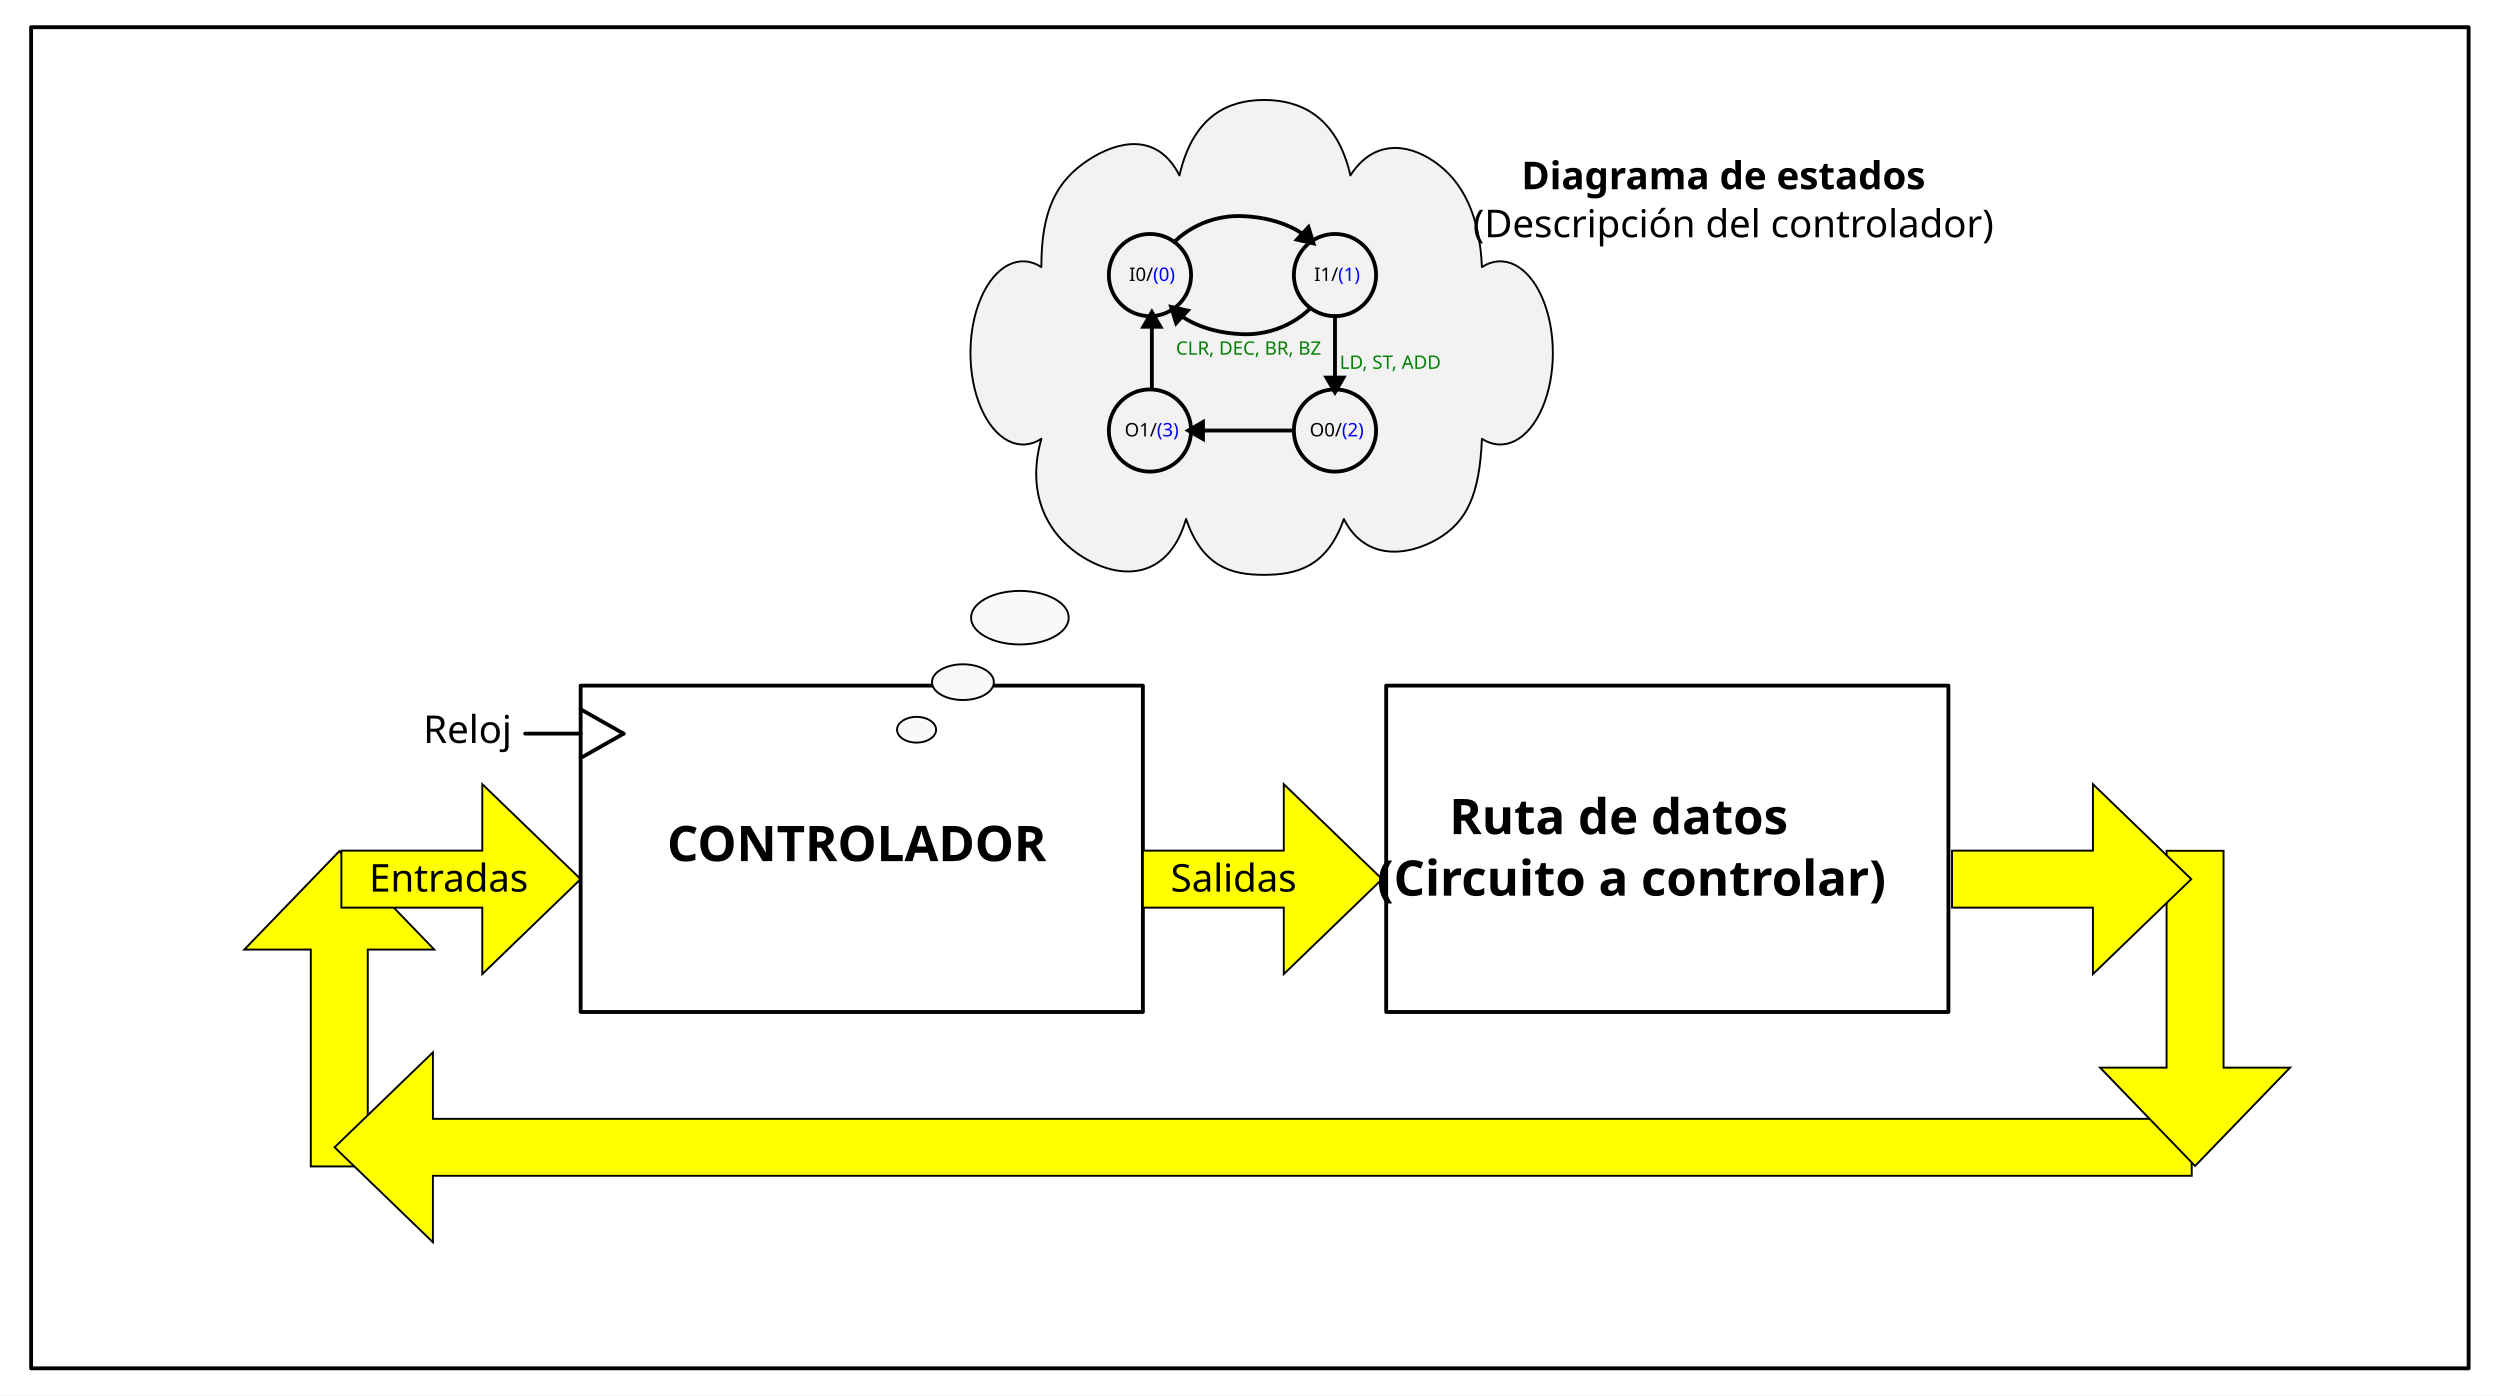
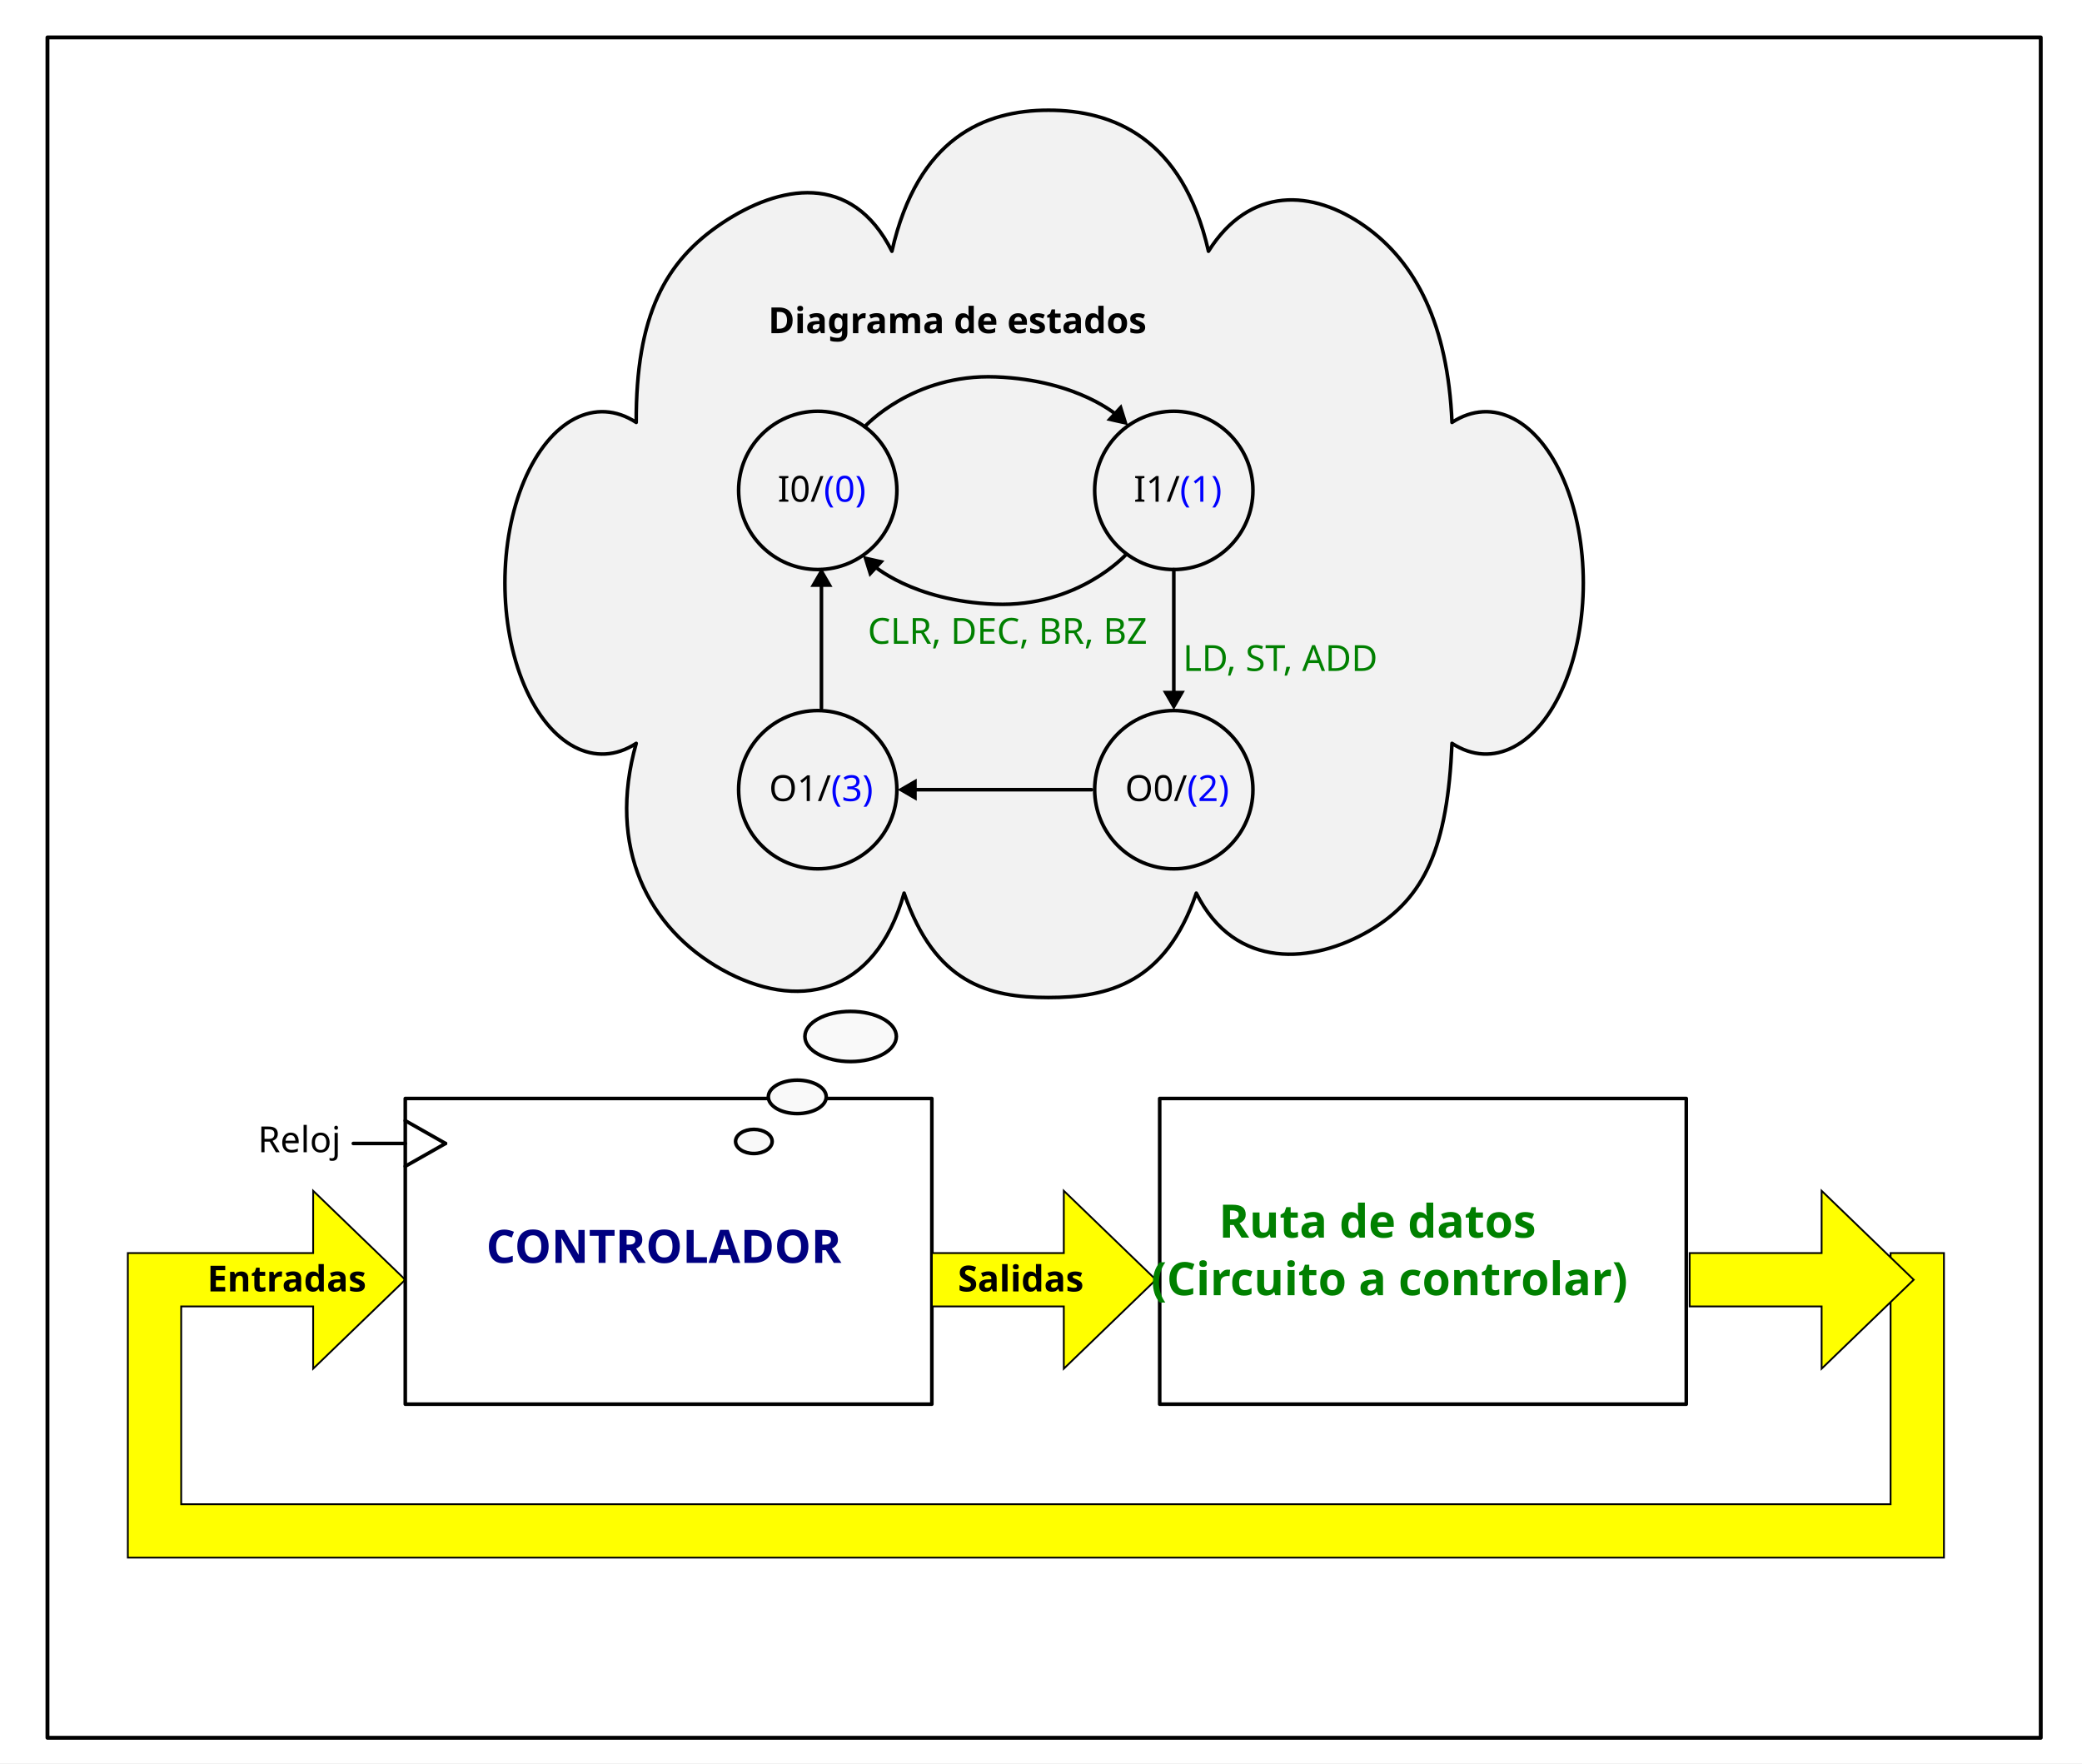
- <svg xmlns="http://www.w3.org/2000/svg" width="344.638mm" height="192.363mm" viewBox="0 0 344.638 192.363" version="1.1" id="svg1">
+ <svg xmlns="http://www.w3.org/2000/svg" width="306.457mm" height="259.526mm" viewBox="0 0 306.457 259.526" version="1.1" id="svg1">
  <defs id="defs1">
-     <marker style="overflow:visible" id="Triangle-0" refX="0" refY="0" orient="auto-start-reverse" markerWidth="1" markerHeight="1" viewBox="0 0 1 1" preserveAspectRatio="xMidYMid">
-       <path transform="scale(0.5)" style="fill:context-stroke;fill-rule:evenodd;stroke:context-stroke;stroke-width:1pt" d="M 5.77,0 -2.88,5 V -5 Z" id="path135-6" />
+     <marker style="overflow:visible" id="Triangle" refX="0" refY="0" orient="auto-start-reverse" markerWidth="1" markerHeight="1" viewBox="0 0 1 1" preserveAspectRatio="xMidYMid">
+       <path transform="scale(0.5)" style="fill:context-stroke;fill-rule:evenodd;stroke:context-stroke;stroke-width:1pt" d="M 5.77,0 -2.88,5 V -5 Z" id="path135" />
    </marker>
-     <marker style="overflow:visible" id="marker6" refX="0" refY="0" orient="auto-start-reverse" markerWidth="1" markerHeight="1" viewBox="0 0 1 1" preserveAspectRatio="xMidYMid">
-       <path transform="scale(0.5)" style="fill:context-stroke;fill-rule:evenodd;stroke:context-stroke;stroke-width:1pt" d="M 5.77,0 -2.88,5 V -5 Z" id="path6-6" />
+     <marker style="overflow:visible" id="marker6-7" refX="0" refY="0" orient="auto-start-reverse" markerWidth="1" markerHeight="1" viewBox="0 0 1 1" preserveAspectRatio="xMidYMid">
+       <path transform="scale(0.5)" style="fill:context-stroke;fill-rule:evenodd;stroke:context-stroke;stroke-width:1pt" d="M 5.77,0 -2.88,5 V -5 Z" id="path6" />
    </marker>
  </defs>
-   <g id="layer3" transform="translate(-13.78357,254.6112)">
-     <rect style="fill:#ffffff;stroke:none;stroke-width:0.529;stroke-linecap:round;stroke-linejoin:round;stroke-dasharray:none;stroke-opacity:1" id="rect31" width="344.638" height="192.363" x="13.784" y="-254.611" />
-     <rect style="fill:#ffffff;stroke:#000000;stroke-width:0.529;stroke-linecap:round;stroke-linejoin:round;stroke-dasharray:none;stroke-opacity:1" id="rect8" width="336.024" height="184.881" x="18.073" y="-250.862" />
+   <g id="layer3" transform="translate(-34.17489,321.7742)">
+     <rect style="fill:#ffffff;stroke:none;stroke-width:0.58;stroke-linecap:round;stroke-linejoin:round;stroke-dasharray:none;stroke-opacity:1" id="rect31" width="306.457" height="259.526" x="34.175" y="-321.774" />
+     <rect style="fill:#ffffff;stroke:#000000;stroke-width:0.575;stroke-linecap:round;stroke-linejoin:round;stroke-dasharray:none;stroke-opacity:1" id="rect8" width="293.398" height="250.261" x="41.162" y="-316.264" />
  </g>
-   <g id="layer1" transform="translate(-13.78357,254.6112)">
-     <g id="g31" transform="matrix(0,-0.435511,-0.4364168,0,73.64841,-78.39819)" style="stroke-width:0.607">
-       <path d="M 35.401,21 H 104.039 V 0 l 31.131,30 -31.131,30 V 39 H 35.401 Z" fill="#ffffff" stroke="#000000" stroke-miterlimit="10" pointer-events="all" id="path31" style="fill:#ffff00;stroke-width:0.607" />
-     </g>
-     <g id="g30" transform="matrix(-0.435511,0,0,0.4364168,331.3392,-109.5418)" style="stroke-width:0.607">
-       <path d="M 35.401,21 H 592.119 V 0 L 623.25,30 592.119,60 V 39 H 35.401 Z" fill="#ffffff" stroke="#000000" stroke-miterlimit="10" pointer-events="all" id="path30" style="fill:#ffff00;stroke-width:0.607" />
-     </g>
-     <g id="g29" transform="matrix(0,0.435511,-0.4364168,0,329.4771,-152.7421)" style="stroke-width:0.607">
-       <path d="M 35.401,21 H 104.039 V 0 l 31.131,30 -31.131,30 V 39 H 35.401 Z" fill="#ffffff" stroke="#000000" stroke-miterlimit="10" pointer-events="all" id="path29" style="fill:#ffff00;stroke-width:0.607" />
-     </g>
-     <g id="g2" transform="matrix(0.435511,0,0,0.4364168,45.42939,-146.5103)" style="stroke-width:0.607">
-       <path d="M 35.401,21 H 80 V 0 L 111.131,30 80,60 V 39 H 35.401 Z" fill="#ffffff" stroke="#000000" stroke-miterlimit="10" pointer-events="all" id="path1-1" style="fill:#ffff00;stroke-width:0.607" />
-     </g>
+   <g id="layer1" transform="translate(-34.17489,321.7742)">
+     <path d="m 320.312,-137.345 v -1e-5 44.824 H 52.991 v -44.824 h 27.279 v -9.165 l 13.558,13.092 -13.558,13.093 v -9.165 H 60.847 v 29.113 H 312.457 v -36.968 z" fill="#ffffff" stroke="#000000" stroke-miterlimit="10" pointer-events="all" id="path1-1" style="fill:#ffff00;stroke-width:0.265" />
    <text xml:space="preserve" style="font-size:5.292px;font-family:Ubuntu;-inkscape-font-specification:Ubuntu;opacity:1;fill:#000000;stroke-width:0.265;stroke-linecap:round;stroke-linejoin:round" x="64.673" y="-131.695" id="text19">
-       <tspan id="tspan19" style="fill:#000000;stroke-width:0.265" x="64.673" y="-131.695">Entradas</tspan>
+       <tspan id="tspan19" style="font-style:normal;font-variant:normal;font-weight:bold;font-stretch:normal;font-family:Ubuntu;-inkscape-font-specification:'Ubuntu Bold';fill:#000000;stroke-width:0.265" x="64.673" y="-131.695">Entradas</tspan>
    </text>
    <rect style="opacity:1;fill:#ffffff;fill-opacity:1;stroke:#000000;stroke-width:0.529;stroke-linecap:round;stroke-linejoin:round;stroke-dasharray:none;stroke-opacity:1" id="rect19" width="77.508" height="44.993" x="93.828" y="-160.095" />
    <path style="opacity:1;fill:#ffffff;fill-opacity:1;stroke:#000000;stroke-width:0.529;stroke-linecap:round;stroke-linejoin:round;stroke-dasharray:none;stroke-opacity:1" d="m 99.75,-153.475 -5.921,-3.359" id="path20" />
    <path style="opacity:1;fill:#ffffff;fill-opacity:1;stroke:#000000;stroke-width:0.529;stroke-linecap:round;stroke-linejoin:round;stroke-dasharray:none;stroke-opacity:1" d="m 99.75,-153.475 -5.921,3.359" id="path21" />
    <path style="opacity:1;fill:#ffffff;fill-opacity:1;stroke:#000000;stroke-width:0.529;stroke-linecap:round;stroke-linejoin:round;stroke-dasharray:none;stroke-opacity:1" d="M 93.828,-153.475 H 86.182" id="path22" />
    <text xml:space="preserve" style="font-size:5.292px;font-family:Ubuntu;-inkscape-font-specification:Ubuntu;opacity:1;fill:#000000;stroke-width:0.265;stroke-linecap:round;stroke-linejoin:round" x="72.129" y="-152.184" id="text22">
      <tspan id="tspan22" style="fill:#000000;stroke-width:0.265" x="72.129" y="-152.184">Reloj</tspan>
    </text>
-     <text xml:space="preserve" style="font-size:6.78px;font-family:Ubuntu;-inkscape-font-specification:Ubuntu;opacity:1;fill:#000000;stroke-width:0.265;stroke-linecap:round;stroke-linejoin:round" x="105.745" y="-135.897" id="text23">
-       <tspan id="tspan23" style="font-style:normal;font-variant:normal;font-weight:bold;font-stretch:normal;font-family:Ubuntu;-inkscape-font-specification:'Ubuntu Bold';fill:#000000;stroke-width:0.265" x="105.745" y="-135.897">CONTROLADOR</tspan>
+     <text xml:space="preserve" style="font-size:6.78px;font-family:Ubuntu;-inkscape-font-specification:Ubuntu;opacity:1;fill:#000080;stroke-width:0.265;stroke-linecap:round;stroke-linejoin:round" x="105.745" y="-135.897" id="text23">
+       <tspan id="tspan23" style="font-style:normal;font-variant:normal;font-weight:bold;font-stretch:normal;font-family:Ubuntu;-inkscape-font-specification:'Ubuntu Bold';fill:#000080;stroke-width:0.265" x="105.745" y="-135.897">CONTROLADOR</tspan>
    </text>
    <g id="g23" transform="matrix(0.435511,0,0,0.4364168,155.9191,-146.5103)" style="stroke-width:0.607">
      <path d="M 35.401,21 H 80 V 0 L 111.131,30 80,60 V 39 H 35.401 Z" fill="#ffffff" stroke="#000000" stroke-miterlimit="10" pointer-events="all" id="path23" style="fill:#ffff00;stroke-width:0.607" />
    </g>
    <text xml:space="preserve" style="font-size:5.292px;font-family:Ubuntu;-inkscape-font-specification:Ubuntu;opacity:1;fill:#000000;stroke-width:0.265;stroke-linecap:round;stroke-linejoin:round" x="175.163" y="-131.695" id="text24">
-       <tspan id="tspan24" style="fill:#000000;stroke-width:0.265" x="175.163" y="-131.695">Salidas</tspan>
+       <tspan id="tspan24" style="font-style:normal;font-variant:normal;font-weight:bold;font-stretch:normal;font-family:Ubuntu;-inkscape-font-specification:'Ubuntu Bold';fill:#000000;stroke-width:0.265" x="175.163" y="-131.695">Salidas</tspan>
    </text>
-     <path d="m 157.342,-194.118 c -3.013,1.947 -6.404,0.206 -8.331,-4.277 -1.925,-4.483 -1.925,-10.642 0,-15.125 1.927,-4.487 5.319,-6.228 8.331,-4.277 -0.023,-7.896 2.148,-11.884 6.384,-14.695 4.236,-2.811 9.654,-3.858 12.652,2.066 1.927,-8.396 6.914,-10.404 11.663,-10.404 4.749,0 9.979,2.008 11.906,10.404 3.08,-4.838 7.763,-4.553 11.615,-1.867 3.849,2.682 6.201,7.295 6.514,14.496 3.015,-1.951 6.407,-0.21 8.331,4.277 1.927,4.483 1.927,10.642 0,15.125 -1.925,4.483 -5.316,6.224 -8.331,4.277 -0.328,7.613 -1.995,11.416 -6.155,13.827 -4.16,2.415 -9.996,2.97 -12.881,-2.777 -2.295,6.652 -6.558,7.702 -11.012,7.702 -4.454,0 -8.448,-1.05 -10.743,-7.702 -2.19,7.673 -8.05,8.691 -13.558,5.642 -5.505,-3.053 -8.575,-9.018 -6.385,-16.691 z" fill="#ffffff" stroke="#000000" stroke-linejoin="round" stroke-miterlimit="10" pointer-events="all" id="path1-9" style="fill:#f2f2f2;stroke-width:0.265" />
    <rect x="137.446" y="-236.174" width="0" height="0" fill="none" stroke="#000000" pointer-events="all" id="rect1" style="stroke-width:0.265" />
-     <ellipse cx="154.381" cy="-169.461" rx="6.73" ry="3.691" fill="#ffffff" stroke="#000000" pointer-events="all" id="ellipse1" style="fill:#f9f9f9;stroke-width:0.265" />
-     <ellipse cx="146.53" cy="-160.574" rx="4.262" ry="2.461" fill="#ffffff" stroke="#000000" pointer-events="all" id="ellipse2" style="fill:#f9f9f9;stroke-width:0.265" />
-     <ellipse cx="140.138" cy="-154.013" rx="2.692" ry="1.777" fill="#ffffff" stroke="#000000" pointer-events="all" id="ellipse3" style="fill:#f9f9f9;stroke-width:0.265" />
-     <g id="g1" transform="matrix(0.4866702,0,0,0.4864785,140.2808,-242.62)" style="stroke-width:2.055">
-       <text xml:space="preserve" style="font-size:5.292px;font-family:Ubuntu;-inkscape-font-specification:Ubuntu;fill:#000000;stroke-width:0.545;stroke-linecap:round;stroke-linejoin:round" x="59.91" y="54.969" id="text1-9">
-         <tspan id="tspan1-2" style="fill:#000000;stroke-width:0.545" x="59.91" y="54.969">I0/<tspan style="fill:#0000ff;stroke-width:0.545" id="tspan9-0">(0)</tspan>
-         </tspan>
-       </text>
-       <circle style="fill:none;stroke:#000000;stroke-width:1.088;stroke-linecap:round;stroke-linejoin:round;stroke-dasharray:none" id="circle3-2" cx="65.815" cy="53.297" r="11.648" />
-       <text xml:space="preserve" style="font-size:5.292px;font-family:Ubuntu;-inkscape-font-specification:Ubuntu;fill:#000000;stroke-width:0.545;stroke-linecap:round;stroke-linejoin:round" x="112.32" y="54.969" id="text2-3">
-         <tspan id="tspan2-7" style="fill:#000000;stroke-width:0.545" x="112.32" y="54.969">I1/<tspan style="fill:#0000ff;stroke-width:0.545" id="tspan10-5">(1)</tspan>
-         </tspan>
-       </text>
-       <circle style="fill:none;stroke:#000000;stroke-width:1.088;stroke-linecap:round;stroke-linejoin:round;stroke-dasharray:none" id="circle2" cx="118.225" cy="53.297" r="11.648" />
-       <path style="fill:none;stroke:#000000;stroke-width:1.088;stroke-linecap:round;stroke-linejoin:round;stroke-dasharray:none;marker-end:url(#Triangle-0)" d="m 72.729,43.922 c 0,0 7.064,-7.81 19.311,-7.331 C 104.286,37.071 110.097,42.429 110.097,42.429" id="path4" />
-       <path style="fill:none;stroke:#000000;stroke-width:1.088;stroke-linecap:round;stroke-linejoin:round;stroke-dasharray:none;marker-end:url(#Triangle-0)" d="m 111.214,62.716 c 0,0 -7.064,7.81 -19.31,7.331 C 79.657,69.567 73.845,64.209 73.845,64.209" id="path5-9" />
-       <text xml:space="preserve" style="font-size:5.292px;font-family:Ubuntu;-inkscape-font-specification:Ubuntu;fill:#008000;stroke-width:0.545;stroke-linecap:round;stroke-linejoin:round" x="73.168" y="75.873" id="text3-2">
-         <tspan id="tspan3-2" style="fill:#008000;stroke-width:0.545" x="73.168" y="75.873">CLR, DEC, BR, BZ</tspan>
-       </text>
-       <text xml:space="preserve" style="font-size:5.292px;font-family:Ubuntu;-inkscape-font-specification:Ubuntu;fill:#000000;stroke-width:0.545;stroke-linecap:round;stroke-linejoin:round" x="58.638" y="99.021" id="text4-8">
-         <tspan id="tspan4-9" style="fill:#000000;stroke-width:0.545" x="58.638" y="99.021">O1/<tspan style="fill:#0000ff;stroke-width:0.545" id="tspan11">(3)</tspan>
-         </tspan>
-       </text>
-       <circle style="fill:none;stroke:#000000;stroke-width:1.088;stroke-linecap:round;stroke-linejoin:round;stroke-dasharray:none" id="circle4" cx="65.815" cy="97.35" r="11.648" />
-       <text xml:space="preserve" style="font-size:5.292px;font-family:Ubuntu;-inkscape-font-specification:Ubuntu;fill:#000000;stroke-width:0.545;stroke-linecap:round;stroke-linejoin:round" x="111.048" y="99.021" id="text5-7">
-         <tspan id="tspan5-3" style="fill:#000000;stroke-width:0.545" x="111.048" y="99.021">O0/<tspan style="fill:#0000ff;stroke-width:0.545" id="tspan12">(2)</tspan>
-         </tspan>
-       </text>
-       <circle style="fill:none;stroke:#000000;stroke-width:1.088;stroke-linecap:round;stroke-linejoin:round;stroke-dasharray:none" id="circle5" cx="118.225" cy="97.35" r="11.648" />
-       <path style="fill:none;stroke:#000000;stroke-width:1.088;stroke-linecap:round;stroke-linejoin:round;stroke-dasharray:none;marker-end:url(#marker6)" d="M 118.225,64.945 V 83.731" id="path7-6" />
-       <path style="fill:none;stroke:#000000;stroke-width:1.088;stroke-linecap:round;stroke-linejoin:round;stroke-dasharray:none;marker-end:url(#marker6)" d="M 66.358,85.345 V 66.56" id="path8" />
-       <path style="fill:none;stroke:#000000;stroke-width:1.088;stroke-linecap:round;stroke-linejoin:round;stroke-dasharray:none;marker-end:url(#marker6)" d="M 106.113,97.35 H 79.448" id="path9" />
-       <text xml:space="preserve" style="font-size:5.292px;font-family:Ubuntu;-inkscape-font-specification:Ubuntu;fill:#008000;stroke-width:0.545;stroke-linecap:round;stroke-linejoin:round" x="119.567" y="79.874" id="text8-1">
-         <tspan id="tspan8-2" style="fill:#008000;stroke-width:0.545" x="119.567" y="79.874">LD, ST, ADD</tspan>
-       </text>
-     </g>
-     <text xml:space="preserve" style="font-size:5.292px;font-family:Ubuntu;-inkscape-font-specification:Ubuntu;text-align:center;text-anchor:middle;opacity:1;fill:#000000;stroke-width:0.265;stroke-linecap:round;stroke-linejoin:round" x="256.169" y="-228.521" id="text25">
-       <tspan id="tspan25" style="font-style:normal;font-variant:normal;font-weight:bold;font-stretch:normal;font-family:Ubuntu;-inkscape-font-specification:'Ubuntu Bold';text-align:center;text-anchor:middle;fill:#000000;stroke-width:0.265" x="256.169" y="-228.521">Diagrama de estados</tspan>
-       <tspan style="text-align:center;text-anchor:middle;fill:#000000;stroke-width:0.265" x="256.169" y="-221.906" id="tspan26">(Descripción del controlador)</tspan>
-     </text>
+     <ellipse cx="159.382" cy="-169.222" rx="6.73" ry="3.691" fill="#ffffff" stroke="#000000" pointer-events="all" id="ellipse1" style="fill:#f9f9f9;stroke-width:0.529;stroke-dasharray:none" />
+     <ellipse cx="151.531" cy="-160.335" rx="4.262" ry="2.461" fill="#ffffff" stroke="#000000" pointer-events="all" id="ellipse2" style="fill:#f9f9f9;stroke-width:0.529;stroke-dasharray:none" />
+     <ellipse cx="145.139" cy="-153.774" rx="2.692" ry="1.777" fill="#ffffff" stroke="#000000" pointer-events="all" id="ellipse3" style="fill:#f9f9f9;stroke-width:0.529;stroke-dasharray:none" />
    <rect style="opacity:1;fill:#ffffff;fill-opacity:1;stroke:#000000;stroke-width:0.529;stroke-linecap:round;stroke-linejoin:round;stroke-dasharray:none;stroke-opacity:1" id="rect26" width="77.508" height="44.993" x="204.875" y="-160.095" />
-     <text xml:space="preserve" style="font-size:6.78px;font-family:Ubuntu;-inkscape-font-specification:Ubuntu;opacity:1;fill:#000000;stroke-width:0.265;stroke-linecap:round;stroke-linejoin:round" x="243.097" y="-139.617" id="text27">
-       <tspan id="tspan27" style="font-style:normal;font-variant:normal;font-weight:bold;font-stretch:normal;font-family:Ubuntu;-inkscape-font-specification:'Ubuntu Bold';text-align:center;text-anchor:middle;fill:#000000;stroke-width:0.265" x="243.097" y="-139.617">Ruta de datos</tspan>
-       <tspan style="font-style:normal;font-variant:normal;font-weight:bold;font-stretch:normal;font-family:Ubuntu;-inkscape-font-specification:'Ubuntu Bold';text-align:center;text-anchor:middle;fill:#000000;stroke-width:0.265" x="243.097" y="-131.142" id="tspan28">(Circuito a controlar)</tspan>
+     <text xml:space="preserve" style="font-size:6.78px;font-family:Ubuntu;-inkscape-font-specification:Ubuntu;opacity:1;fill:#008000;stroke-width:0.265;stroke-linecap:round;stroke-linejoin:round" x="243.097" y="-139.617" id="text27">
+       <tspan id="tspan27" style="font-style:normal;font-variant:normal;font-weight:bold;font-stretch:normal;font-family:Ubuntu;-inkscape-font-specification:'Ubuntu Bold';text-align:center;text-anchor:middle;fill:#008000;stroke-width:0.265" x="243.097" y="-139.617">Ruta de datos</tspan>
+       <tspan style="font-style:normal;font-variant:normal;font-weight:bold;font-stretch:normal;font-family:Ubuntu;-inkscape-font-specification:'Ubuntu Bold';text-align:center;text-anchor:middle;fill:#008000;stroke-width:0.265" x="243.097" y="-131.142" id="tspan28">(Circuito a controlar)</tspan>
    </text>
    <g id="g28" transform="matrix(0.435511,0,0,0.4364168,267.4646,-146.5103)" style="stroke-width:0.607">
      <path d="M 35.401,21 H 80 V 0 L 111.131,30 80,60 V 39 H 35.401 Z" fill="#ffffff" stroke="#000000" stroke-miterlimit="10" pointer-events="all" id="path28" style="fill:#ffff00;stroke-width:0.607" />
    </g>
+     <g id="g3" transform="translate(310.6678,-74.90022)">
+       <path d="m -182.847,-137.463 c -5.956,3.883 -12.661,0.411 -16.472,-8.532 -3.805,-8.943 -3.805,-21.23 0,-30.173 3.811,-8.951 10.515,-12.424 16.472,-8.532 -0.045,-15.751 4.246,-23.709 12.622,-29.317 8.375,-5.608 19.087,-7.697 25.015,4.122 3.811,-16.75 13.67,-20.756 23.059,-20.756 9.389,0 19.729,4.005 23.539,20.756 6.09,-9.652 15.348,-9.082 22.964,-3.725 7.61,5.35 12.259,14.553 12.879,28.919 5.962,-3.892 12.667,-0.419 16.472,8.532 3.811,8.943 3.811,21.23 0,30.173 -3.805,8.943 -10.51,12.416 -16.472,8.532 -0.648,15.187 -3.945,22.774 -12.169,27.584 -8.225,4.818 -19.762,5.925 -25.467,-5.54 -4.537,13.27 -12.966,15.365 -21.772,15.365 -8.806,0 -16.702,-2.095 -21.239,-15.365 -4.33,15.308 -15.916,17.338 -26.806,11.255 -10.884,-6.091 -16.954,-17.99 -12.624,-33.299 z" fill="#ffffff" stroke="#000000" stroke-linejoin="round" stroke-miterlimit="10" pointer-events="all" id="path1-9" style="fill:#f2f2f2;stroke-width:0.525" />
+       <text xml:space="preserve" style="font-size:5.292px;font-family:Ubuntu;-inkscape-font-specification:Ubuntu;text-align:center;text-anchor:middle;fill:#000000;stroke-width:0.265;stroke-linecap:round;stroke-linejoin:round" x="-130.767" y="-197.835" id="text25">
+         <tspan style="font-style:normal;font-variant:normal;font-weight:bold;font-stretch:normal;font-family:Ubuntu;-inkscape-font-specification:'Ubuntu Bold';text-align:center;text-anchor:middle;fill:#000000;stroke-width:0.265" x="-130.767" y="-197.835" id="tspan26">Diagrama de estados</tspan>
+       </text>
+       <text xml:space="preserve" style="font-size:5.292px;font-family:Ubuntu;-inkscape-font-specification:Ubuntu;fill:#000000;stroke-width:0.265;stroke-linecap:round;stroke-linejoin:round" x="-162.031" y="-173.025" id="text1">
+         <tspan id="tspan1" style="fill:#000000;stroke-width:0.265" x="-162.031" y="-173.025">I0/<tspan style="fill:#0000ff" id="tspan9">(0)</tspan>
+         </tspan>
+       </text>
+       <circle style="fill:none;stroke:#000000;stroke-width:0.529;stroke-linecap:round;stroke-linejoin:round;stroke-dasharray:none" id="circle3" cx="-156.126" cy="-174.697" r="11.648" />
+       <text xml:space="preserve" style="font-size:5.292px;font-family:Ubuntu;-inkscape-font-specification:Ubuntu;fill:#000000;stroke-width:0.265;stroke-linecap:round;stroke-linejoin:round" x="-109.621" y="-173.025" id="text2">
+         <tspan id="tspan2" style="fill:#000000;stroke-width:0.265" x="-109.621" y="-173.025">I1/<tspan style="fill:#0000ff" id="tspan10">(1)</tspan>
+         </tspan>
+       </text>
+       <circle style="fill:none;stroke:#000000;stroke-width:0.529;stroke-linecap:round;stroke-linejoin:round;stroke-dasharray:none" id="circle2-3" cx="-103.716" cy="-174.697" r="11.648" />
+       <path style="fill:none;stroke:#000000;stroke-width:0.529;stroke-linecap:round;stroke-linejoin:round;stroke-dasharray:none;marker-end:url(#Triangle)" d="m -149.212,-184.071 c 0,0 7.064,-7.81 19.311,-7.331 12.247,0.479 18.058,5.838 18.058,5.838" id="path4-5" />
+       <path style="fill:none;stroke:#000000;stroke-width:0.529;stroke-linecap:round;stroke-linejoin:round;stroke-dasharray:none;marker-end:url(#Triangle)" d="m -110.727,-165.278 c 0,0 -7.064,7.81 -19.311,7.331 -12.247,-0.479 -18.058,-5.838 -18.058,-5.838" id="path5" />
+       <text xml:space="preserve" style="font-size:5.292px;font-family:Ubuntu;-inkscape-font-specification:Ubuntu;fill:#008000;stroke-width:0.265;stroke-linecap:round;stroke-linejoin:round" x="-148.773" y="-152.121" id="text3">
+         <tspan id="tspan3" style="fill:#008000;stroke-width:0.265" x="-148.773" y="-152.121">CLR, DEC, BR, BZ</tspan>
+       </text>
+       <text xml:space="preserve" style="font-size:5.292px;font-family:Ubuntu;-inkscape-font-specification:Ubuntu;fill:#000000;stroke-width:0.265;stroke-linecap:round;stroke-linejoin:round" x="-163.303" y="-128.972" id="text4">
+         <tspan id="tspan4" style="fill:#000000;stroke-width:0.265" x="-163.303" y="-128.972">O1/<tspan style="fill:#0000ff" id="tspan11-6">(3)</tspan>
+         </tspan>
+       </text>
+       <circle style="fill:none;stroke:#000000;stroke-width:0.529;stroke-linecap:round;stroke-linejoin:round;stroke-dasharray:none" id="circle4-2" cx="-156.126" cy="-130.644" r="11.648" />
+       <text xml:space="preserve" style="font-size:5.292px;font-family:Ubuntu;-inkscape-font-specification:Ubuntu;fill:#000000;stroke-width:0.265;stroke-linecap:round;stroke-linejoin:round" x="-110.893" y="-128.972" id="text5">
+         <tspan id="tspan5" style="fill:#000000;stroke-width:0.265" x="-110.893" y="-128.972">O0/<tspan style="fill:#0000ff" id="tspan12-9">(2)</tspan>
+         </tspan>
+       </text>
+       <circle style="fill:none;stroke:#000000;stroke-width:0.529;stroke-linecap:round;stroke-linejoin:round;stroke-dasharray:none" id="circle5-1" cx="-103.716" cy="-130.644" r="11.648" />
+       <path style="fill:none;stroke:#000000;stroke-width:0.529;stroke-linecap:round;stroke-linejoin:round;stroke-dasharray:none;marker-end:url(#marker6-7)" d="m -103.716,-163.049 v 18.786" id="path7" />
+       <path style="fill:none;stroke:#000000;stroke-width:0.529;stroke-linecap:round;stroke-linejoin:round;stroke-dasharray:none;marker-end:url(#marker6-7)" d="m -155.583,-142.649 v -18.786" id="path8-2" />
+       <path style="fill:none;stroke:#000000;stroke-width:0.529;stroke-linecap:round;stroke-linejoin:round;stroke-dasharray:none;marker-end:url(#marker6-7)" d="m -115.828,-130.644 h -26.665" id="path9-7" />
+       <text xml:space="preserve" style="font-size:5.292px;font-family:Ubuntu;-inkscape-font-specification:Ubuntu;fill:#008000;stroke-width:0.265;stroke-linecap:round;stroke-linejoin:round" x="-102.374" y="-148.119" id="text8">
+         <tspan id="tspan8" style="fill:#008000;stroke-width:0.265" x="-102.374" y="-148.119">LD, ST, ADD</tspan>
+       </text>
+     </g>
  </g>
</svg>
